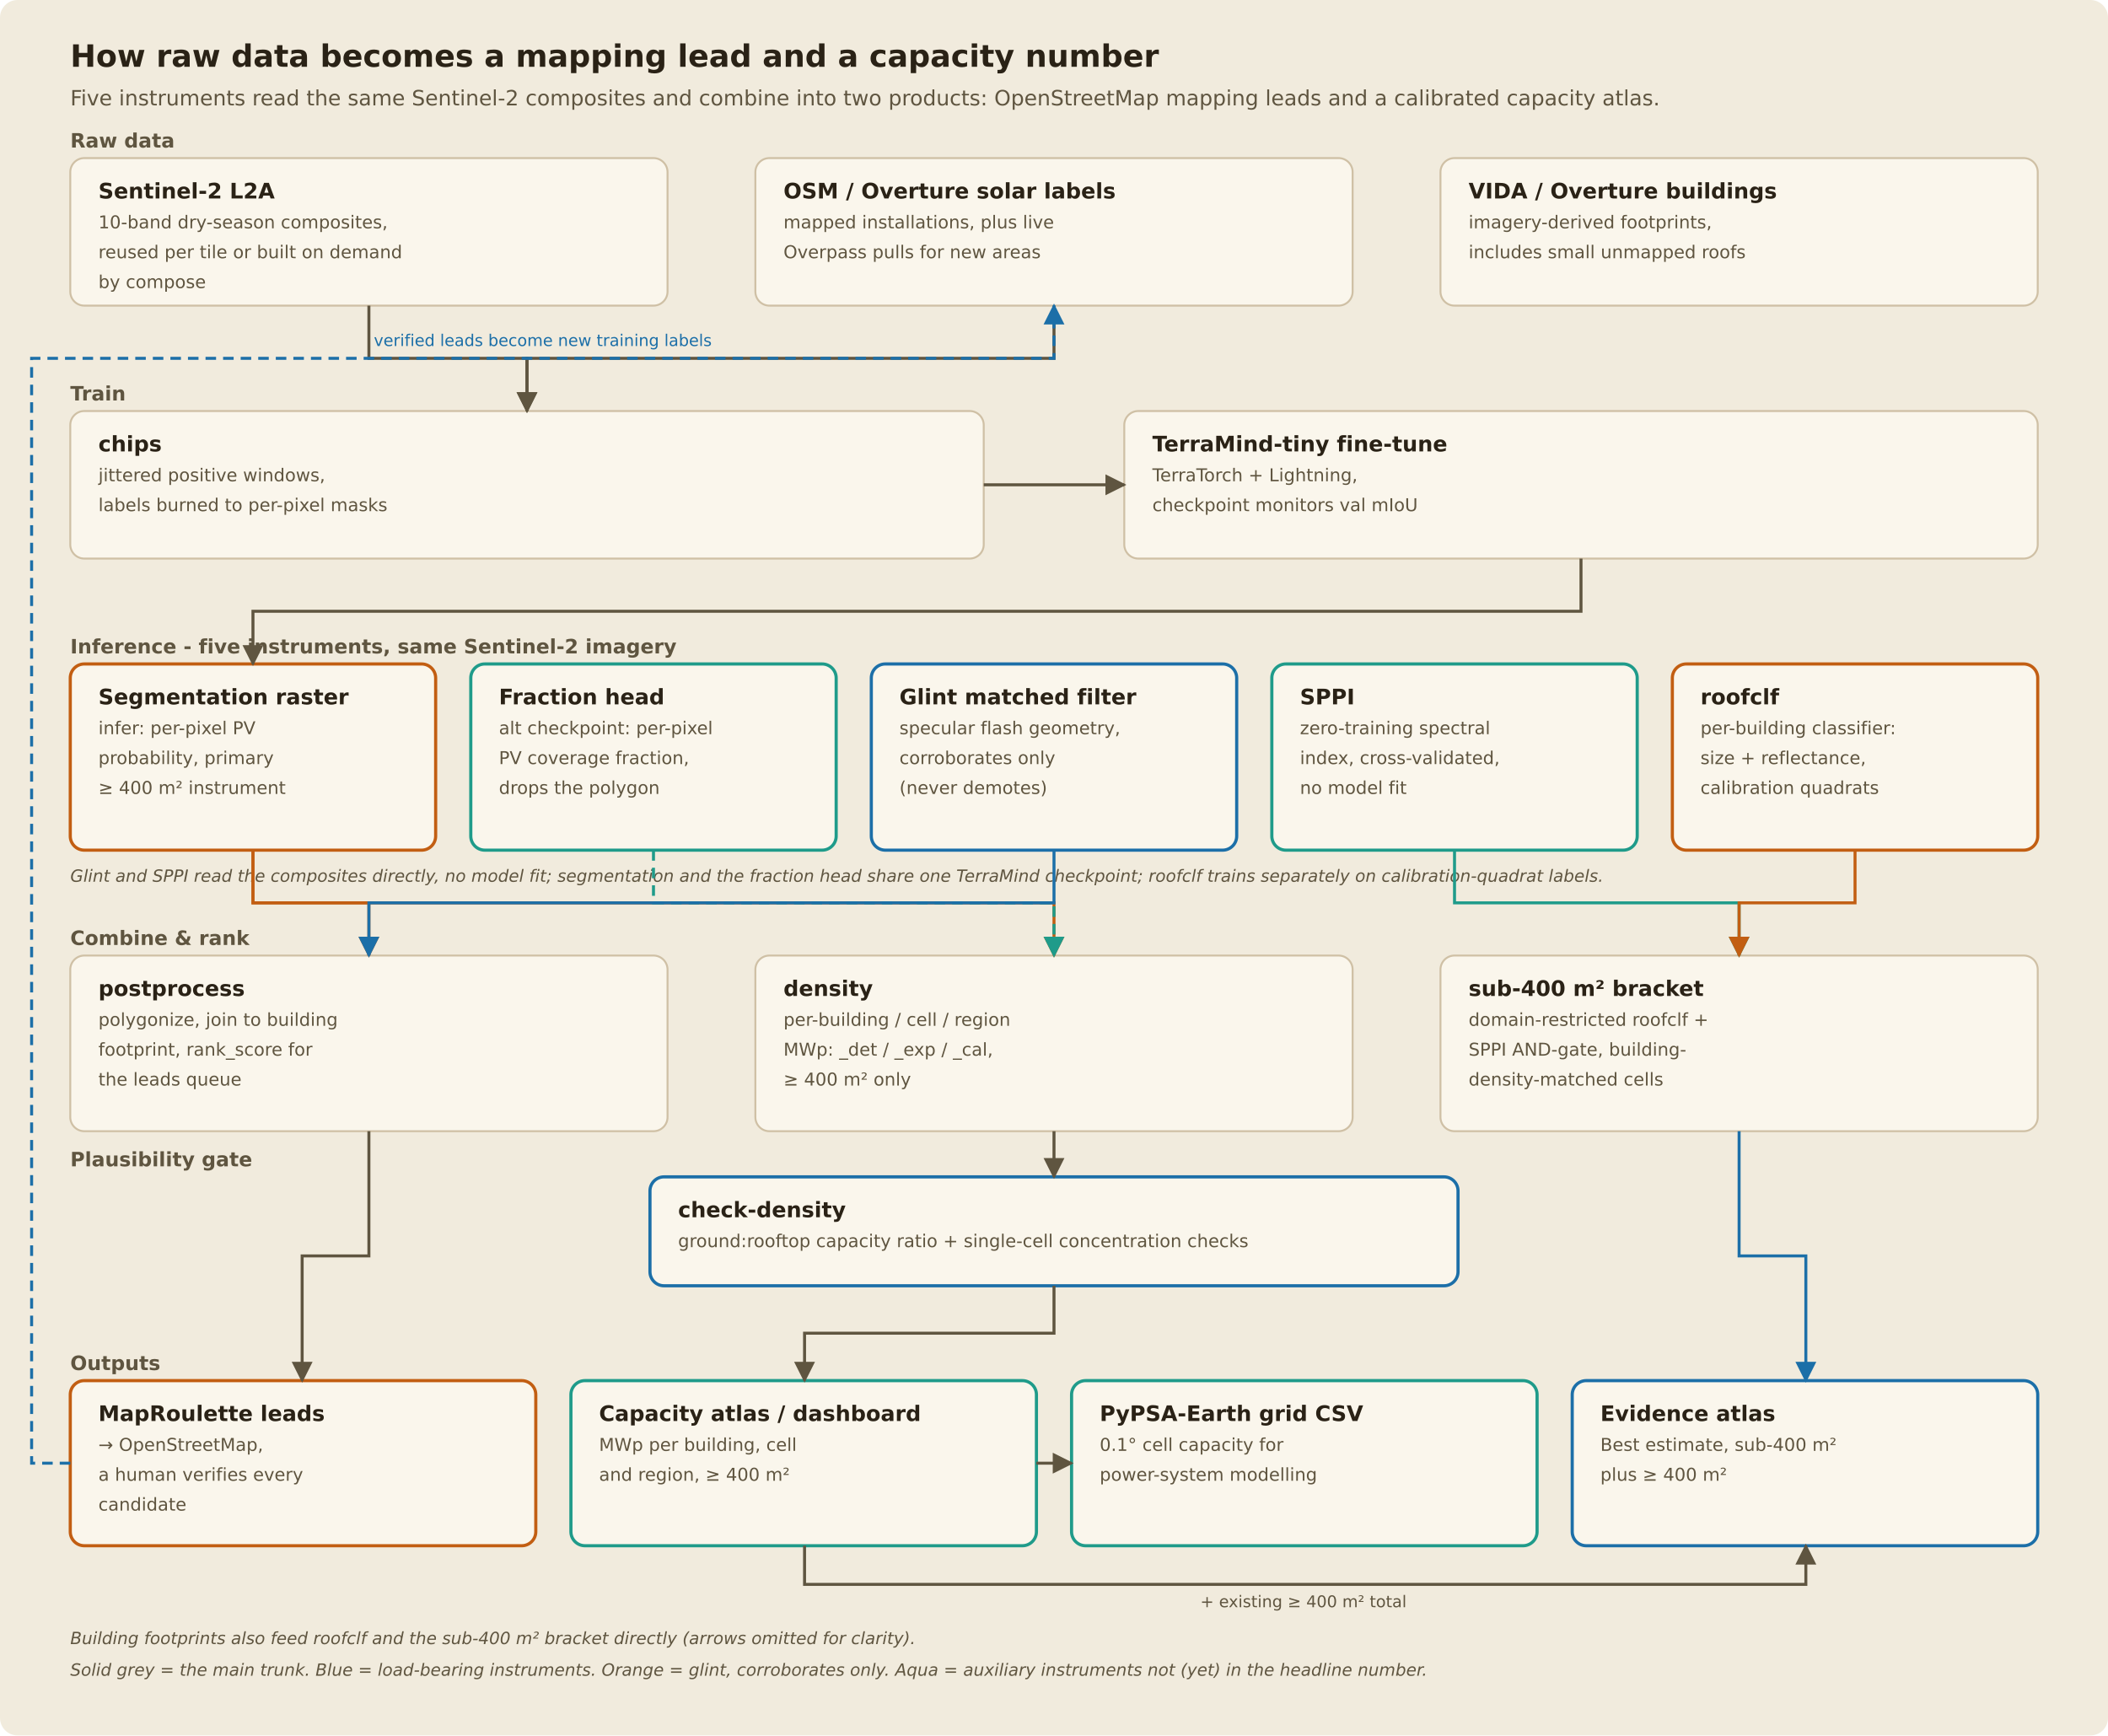
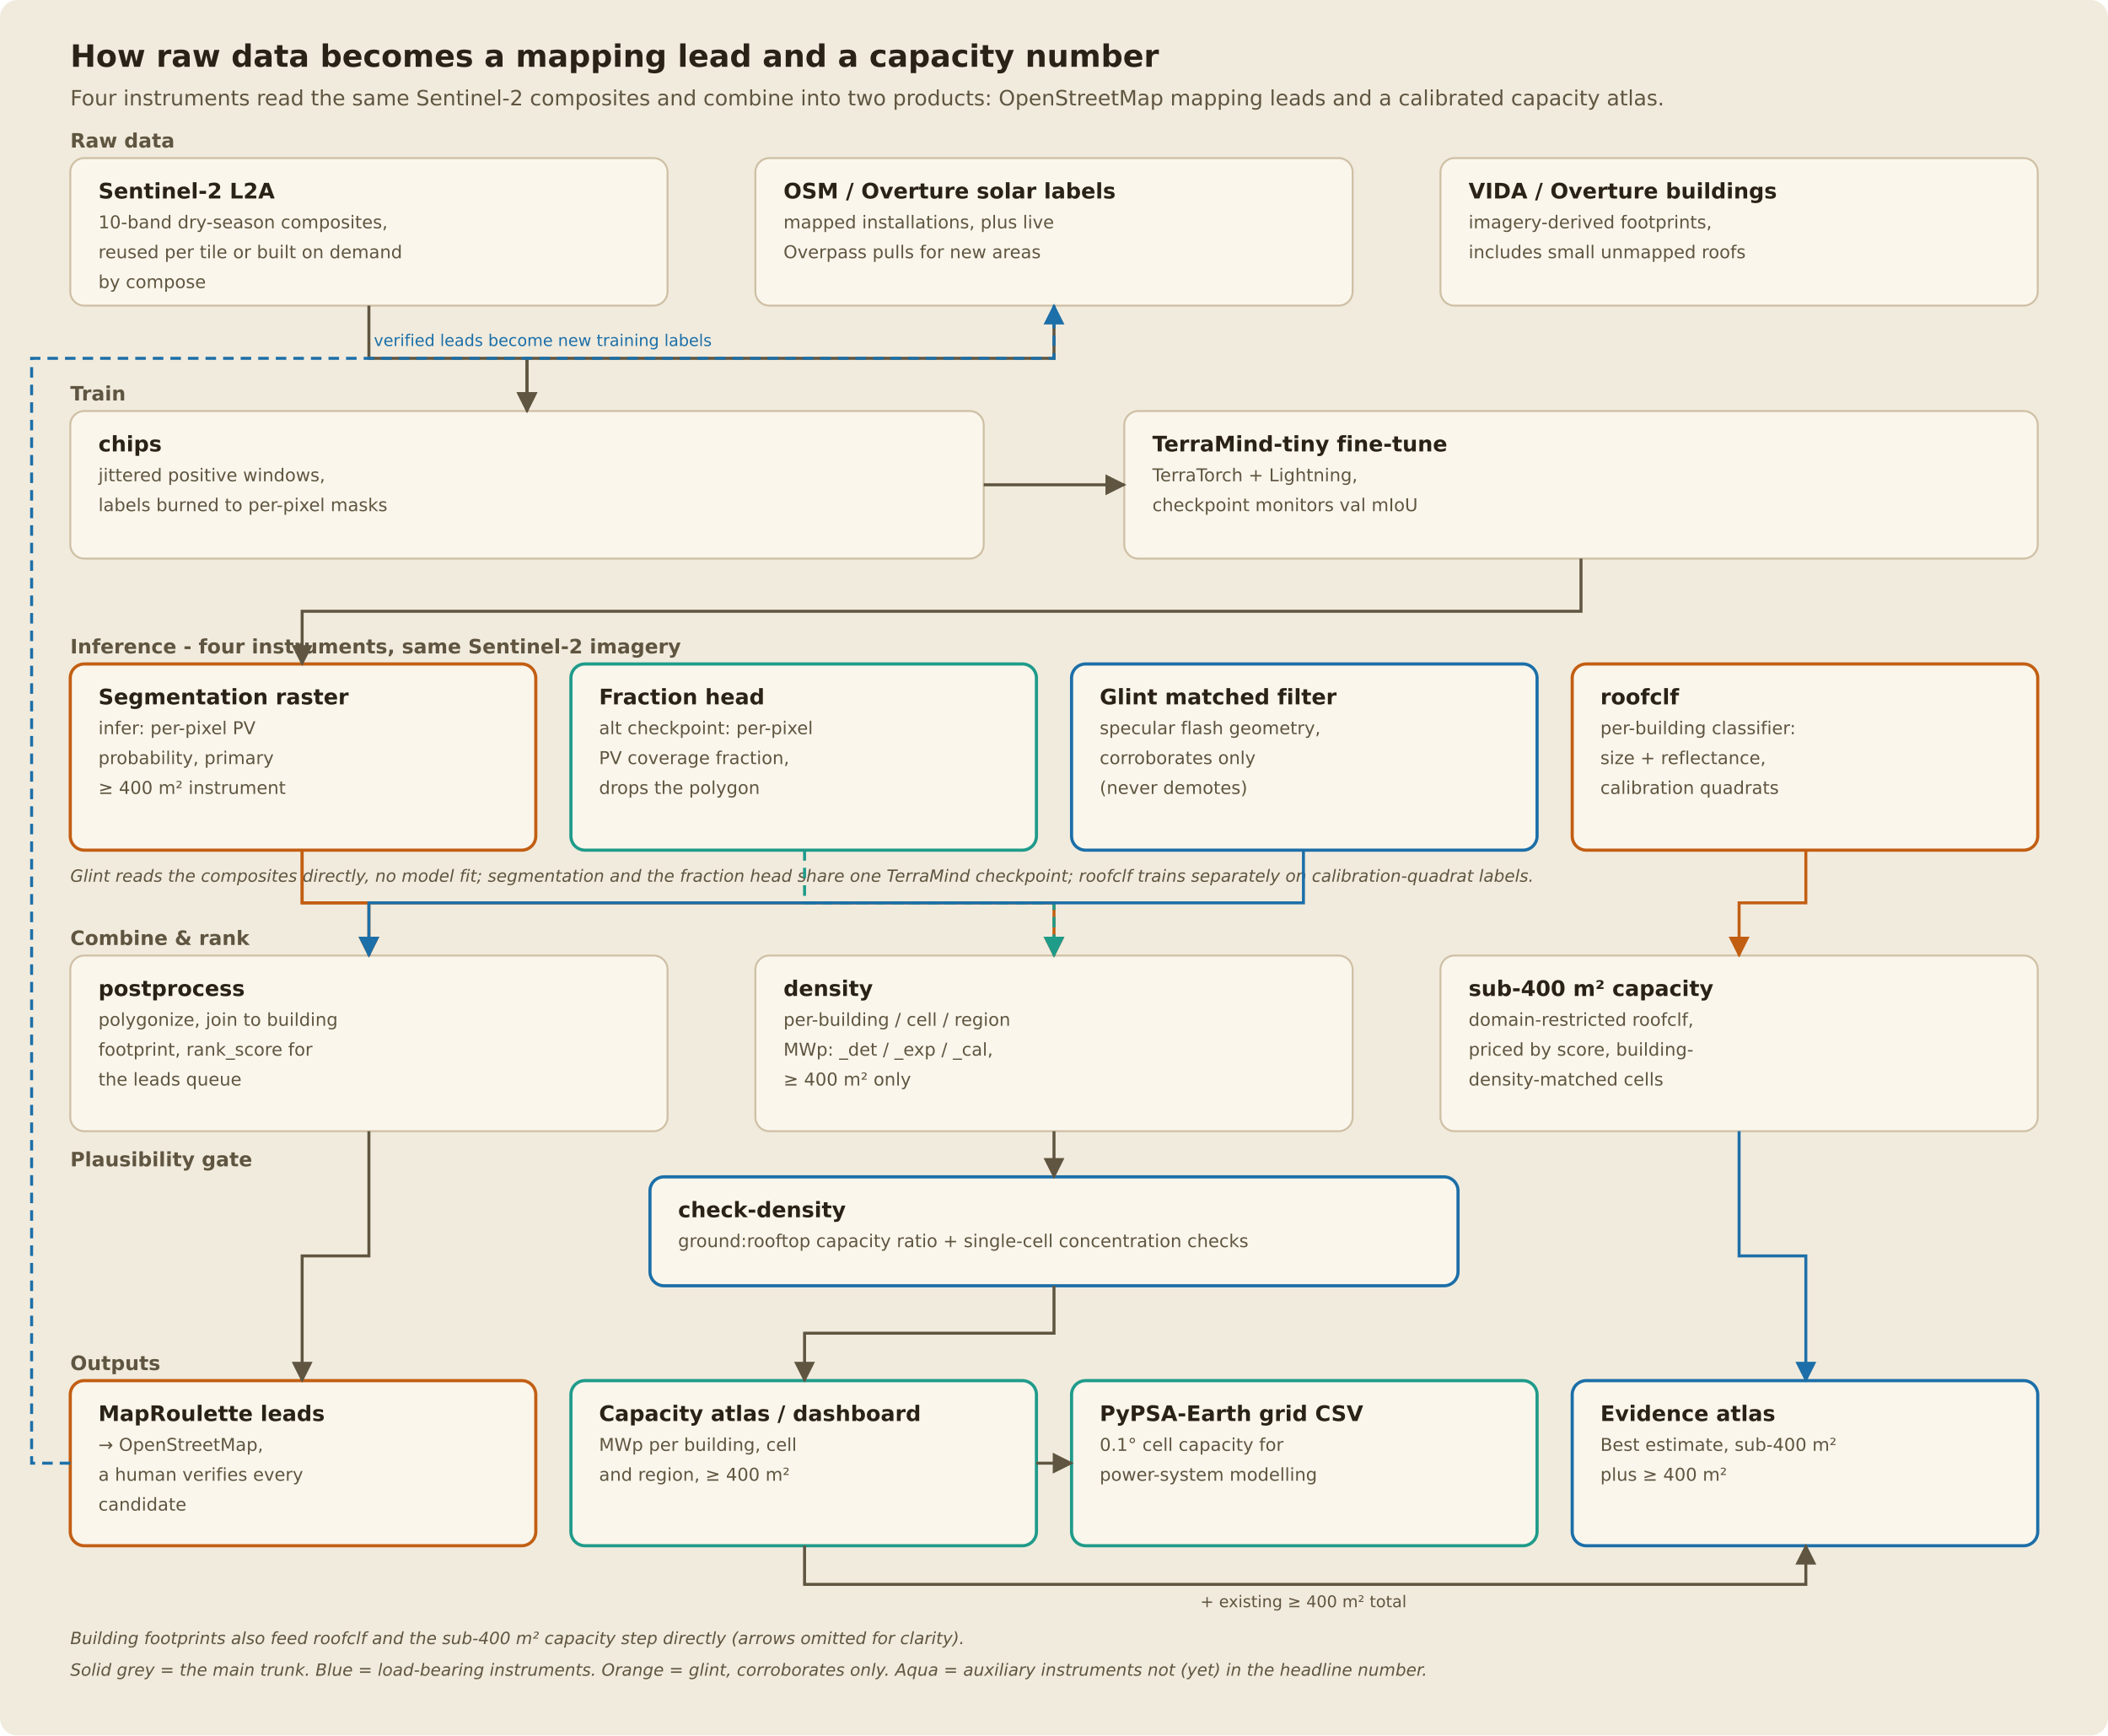
<svg xmlns="http://www.w3.org/2000/svg" width="1200" height="988" viewBox="0 0 1200 988" font-family="DejaVu Sans, system-ui, sans-serif">
  <defs>
    <marker id="ah-5f5540-light" viewBox="0 0 10 10" refX="9" refY="5" markerWidth="7" markerHeight="7" orient="auto-start-reverse">
      <path d="M0,0 L10,5 L0,10 z" fill="#5f5540" />
    </marker>
    <marker id="ah-c25e12-light" viewBox="0 0 10 10" refX="9" refY="5" markerWidth="7" markerHeight="7" orient="auto-start-reverse">
      <path d="M0,0 L10,5 L0,10 z" fill="#c25e12" />
    </marker>
    <marker id="ah-1c6fa8-light" viewBox="0 0 10 10" refX="9" refY="5" markerWidth="7" markerHeight="7" orient="auto-start-reverse">
      <path d="M0,0 L10,5 L0,10 z" fill="#1c6fa8" />
    </marker>
    <marker id="ah-1f9b8a-light" viewBox="0 0 10 10" refX="9" refY="5" markerWidth="7" markerHeight="7" orient="auto-start-reverse">
      <path d="M0,0 L10,5 L0,10 z" fill="#1f9b8a" />
    </marker>
  </defs>
  <rect width="1200" height="988" rx="10" fill="#f1ebdd" />
  <text x="40" y="38" font-size="17.5" font-weight="600" fill="#2a2216">How raw data becomes a mapping lead and a capacity number</text>
-   <text x="40" y="60" font-size="12" fill="#5f5540">Five instruments read the same Sentinel-2 composites and combine into two products: OpenStreetMap mapping leads and a calibrated capacity atlas.</text>
+   <text x="40" y="60" font-size="12" fill="#5f5540">Four instruments read the same Sentinel-2 composites and combine into two products: OpenStreetMap mapping leads and a calibrated capacity atlas.</text>
  <text x="40" y="84" font-size="11.3" font-weight="600" fill="#5f5540">Raw data</text>
  <rect x="40" y="90" width="340" height="84" rx="8" fill="#faf6ec" stroke="#cfc0a5" stroke-width="1.1" />
  <text x="56" y="113" font-size="12.2" font-weight="600" fill="#2a2216">Sentinel-2 L2A</text>
  <text x="56" y="130" font-size="10.1" fill="#5f5540">10-band dry-season composites,</text>
  <text x="56" y="147" font-size="10.1" fill="#5f5540">reused per tile or built on demand</text>
  <text x="56" y="164" font-size="10.1" fill="#5f5540">by compose</text>
  <rect x="430" y="90" width="340" height="84" rx="8" fill="#faf6ec" stroke="#cfc0a5" stroke-width="1.1" />
  <text x="446" y="113" font-size="12.2" font-weight="600" fill="#2a2216">OSM / Overture solar labels</text>
  <text x="446" y="130" font-size="10.1" fill="#5f5540">mapped installations, plus live</text>
  <text x="446" y="147" font-size="10.1" fill="#5f5540">Overpass pulls for new areas</text>
  <rect x="820" y="90" width="340" height="84" rx="8" fill="#faf6ec" stroke="#cfc0a5" stroke-width="1.1" />
  <text x="836" y="113" font-size="12.2" font-weight="600" fill="#2a2216">VIDA / Overture buildings</text>
  <text x="836" y="130" font-size="10.1" fill="#5f5540">imagery-derived footprints,</text>
  <text x="836" y="147" font-size="10.1" fill="#5f5540">includes small unmapped roofs</text>
  <text x="40" y="228" font-size="11.3" font-weight="600" fill="#5f5540">Train</text>
  <rect x="40" y="234" width="520" height="84" rx="8" fill="#faf6ec" stroke="#cfc0a5" stroke-width="1.1" />
  <text x="56" y="257" font-size="12.2" font-weight="600" fill="#2a2216">chips</text>
  <text x="56" y="274" font-size="10.1" fill="#5f5540">jittered positive windows,</text>
  <text x="56" y="291" font-size="10.1" fill="#5f5540">labels burned to per-pixel masks</text>
  <rect x="640" y="234" width="520" height="84" rx="8" fill="#faf6ec" stroke="#cfc0a5" stroke-width="1.1" />
  <text x="656" y="257" font-size="12.2" font-weight="600" fill="#2a2216">TerraMind-tiny fine-tune</text>
  <text x="656" y="274" font-size="10.1" fill="#5f5540">TerraTorch + Lightning,</text>
  <text x="656" y="291" font-size="10.1" fill="#5f5540">checkpoint monitors val mIoU</text>
-   <text x="40" y="372" font-size="11.3" font-weight="600" fill="#5f5540">Inference - five instruments, same Sentinel-2 imagery</text>
-   <rect x="40" y="378" width="208" height="106" rx="8" fill="#faf6ec" stroke="#c25e12" stroke-width="1.8" />
+   <text x="40" y="372" font-size="11.3" font-weight="600" fill="#5f5540">Inference - four instruments, same Sentinel-2 imagery</text>
+   <rect x="40" y="378" width="265" height="106" rx="8" fill="#faf6ec" stroke="#c25e12" stroke-width="1.8" />
  <text x="56" y="401" font-size="12.2" font-weight="600" fill="#2a2216">Segmentation raster</text>
  <text x="56" y="418" font-size="10.1" fill="#5f5540">infer: per-pixel PV</text>
  <text x="56" y="435" font-size="10.1" fill="#5f5540">probability, primary</text>
  <text x="56" y="452" font-size="10.1" fill="#5f5540">≥ 400 m² instrument</text>
-   <rect x="268" y="378" width="208" height="106" rx="8" fill="#faf6ec" stroke="#1f9b8a" stroke-width="1.8" />
-   <text x="284" y="401" font-size="12.2" font-weight="600" fill="#2a2216">Fraction head</text>
-   <text x="284" y="418" font-size="10.1" fill="#5f5540">alt checkpoint: per-pixel</text>
-   <text x="284" y="435" font-size="10.1" fill="#5f5540">PV coverage fraction,</text>
-   <text x="284" y="452" font-size="10.1" fill="#5f5540">drops the polygon</text>
-   <rect x="496" y="378" width="208" height="106" rx="8" fill="#faf6ec" stroke="#1c6fa8" stroke-width="1.8" />
-   <text x="512" y="401" font-size="12.2" font-weight="600" fill="#2a2216">Glint matched filter</text>
-   <text x="512" y="418" font-size="10.1" fill="#5f5540">specular flash geometry,</text>
-   <text x="512" y="435" font-size="10.1" fill="#5f5540">corroborates only</text>
-   <text x="512" y="452" font-size="10.1" fill="#5f5540">(never demotes)</text>
-   <rect x="724" y="378" width="208" height="106" rx="8" fill="#faf6ec" stroke="#1f9b8a" stroke-width="1.8" />
-   <text x="740" y="401" font-size="12.2" font-weight="600" fill="#2a2216">SPPI</text>
-   <text x="740" y="418" font-size="10.1" fill="#5f5540">zero-training spectral</text>
-   <text x="740" y="435" font-size="10.1" fill="#5f5540">index, cross-validated,</text>
-   <text x="740" y="452" font-size="10.1" fill="#5f5540">no model fit</text>
-   <rect x="952" y="378" width="208" height="106" rx="8" fill="#faf6ec" stroke="#c25e12" stroke-width="1.8" />
-   <text x="968" y="401" font-size="12.2" font-weight="600" fill="#2a2216">roofclf</text>
-   <text x="968" y="418" font-size="10.1" fill="#5f5540">per-building classifier:</text>
-   <text x="968" y="435" font-size="10.1" fill="#5f5540">size + reflectance,</text>
-   <text x="968" y="452" font-size="10.1" fill="#5f5540">calibration quadrats</text>
-   <text x="40" y="502" font-size="9.6" font-style="italic" fill="#5f5540">Glint and SPPI read the composites directly, no model fit; segmentation and the fraction head share one TerraMind checkpoint; roofclf trains separately on calibration-quadrat labels.</text>
+   <rect x="325" y="378" width="265" height="106" rx="8" fill="#faf6ec" stroke="#1f9b8a" stroke-width="1.8" />
+   <text x="341" y="401" font-size="12.2" font-weight="600" fill="#2a2216">Fraction head</text>
+   <text x="341" y="418" font-size="10.1" fill="#5f5540">alt checkpoint: per-pixel</text>
+   <text x="341" y="435" font-size="10.1" fill="#5f5540">PV coverage fraction,</text>
+   <text x="341" y="452" font-size="10.1" fill="#5f5540">drops the polygon</text>
+   <rect x="610" y="378" width="265" height="106" rx="8" fill="#faf6ec" stroke="#1c6fa8" stroke-width="1.8" />
+   <text x="626" y="401" font-size="12.2" font-weight="600" fill="#2a2216">Glint matched filter</text>
+   <text x="626" y="418" font-size="10.1" fill="#5f5540">specular flash geometry,</text>
+   <text x="626" y="435" font-size="10.1" fill="#5f5540">corroborates only</text>
+   <text x="626" y="452" font-size="10.1" fill="#5f5540">(never demotes)</text>
+   <rect x="895" y="378" width="265" height="106" rx="8" fill="#faf6ec" stroke="#c25e12" stroke-width="1.8" />
+   <text x="911" y="401" font-size="12.2" font-weight="600" fill="#2a2216">roofclf</text>
+   <text x="911" y="418" font-size="10.1" fill="#5f5540">per-building classifier:</text>
+   <text x="911" y="435" font-size="10.1" fill="#5f5540">size + reflectance,</text>
+   <text x="911" y="452" font-size="10.1" fill="#5f5540">calibration quadrats</text>
+   <text x="40" y="502" font-size="9.6" font-style="italic" fill="#5f5540">Glint reads the composites directly, no model fit; segmentation and the fraction head share one TerraMind checkpoint; roofclf trains separately on calibration-quadrat labels.</text>
  <text x="40" y="538" font-size="11.3" font-weight="600" fill="#5f5540">Combine &amp; rank</text>
  <rect x="40" y="544" width="340" height="100" rx="8" fill="#faf6ec" stroke="#cfc0a5" stroke-width="1.1" />
  <text x="56" y="567" font-size="12.2" font-weight="600" fill="#2a2216">postprocess</text>
  <text x="56" y="584" font-size="10.1" fill="#5f5540">polygonize, join to building</text>
  <text x="56" y="601" font-size="10.1" fill="#5f5540">footprint, rank_score for</text>
  <text x="56" y="618" font-size="10.1" fill="#5f5540">the leads queue</text>
  <rect x="430" y="544" width="340" height="100" rx="8" fill="#faf6ec" stroke="#cfc0a5" stroke-width="1.1" />
  <text x="446" y="567" font-size="12.2" font-weight="600" fill="#2a2216">density</text>
  <text x="446" y="584" font-size="10.1" fill="#5f5540">per-building / cell / region</text>
  <text x="446" y="601" font-size="10.1" fill="#5f5540">MWp: _det / _exp / _cal,</text>
  <text x="446" y="618" font-size="10.1" fill="#5f5540">≥ 400 m² only</text>
  <rect x="820" y="544" width="340" height="100" rx="8" fill="#faf6ec" stroke="#cfc0a5" stroke-width="1.1" />
-   <text x="836" y="567" font-size="12.2" font-weight="600" fill="#2a2216">sub-400 m² bracket</text>
-   <text x="836" y="584" font-size="10.1" fill="#5f5540">domain-restricted roofclf +</text>
-   <text x="836" y="601" font-size="10.1" fill="#5f5540">SPPI AND-gate, building-</text>
+   <text x="836" y="567" font-size="12.2" font-weight="600" fill="#2a2216">sub-400 m² capacity</text>
+   <text x="836" y="584" font-size="10.1" fill="#5f5540">domain-restricted roofclf,</text>
+   <text x="836" y="601" font-size="10.1" fill="#5f5540">priced by score, building-</text>
  <text x="836" y="618" font-size="10.1" fill="#5f5540">density-matched cells</text>
  <text x="40" y="664" font-size="11.3" font-weight="600" fill="#5f5540">Plausibility gate</text>
  <rect x="370" y="670" width="460" height="62" rx="8" fill="#faf6ec" stroke="#1c6fa8" stroke-width="1.8" />
  <text x="386" y="693" font-size="12.2" font-weight="600" fill="#2a2216">check-density</text>
  <text x="386" y="710" font-size="10.1" fill="#5f5540">ground:rooftop capacity ratio + single-cell concentration checks</text>
  <text x="40" y="780" font-size="11.3" font-weight="600" fill="#5f5540">Outputs</text>
  <rect x="40" y="786" width="265" height="94" rx="8" fill="#faf6ec" stroke="#c25e12" stroke-width="1.8" />
  <text x="56" y="809" font-size="12.2" font-weight="600" fill="#2a2216">MapRoulette leads</text>
  <text x="56" y="826" font-size="10.1" fill="#5f5540">→ OpenStreetMap,</text>
  <text x="56" y="843" font-size="10.1" fill="#5f5540">a human verifies every</text>
  <text x="56" y="860" font-size="10.1" fill="#5f5540">candidate</text>
  <rect x="325" y="786" width="265" height="94" rx="8" fill="#faf6ec" stroke="#1f9b8a" stroke-width="1.8" />
  <text x="341" y="809" font-size="12.2" font-weight="600" fill="#2a2216">Capacity atlas / dashboard</text>
  <text x="341" y="826" font-size="10.1" fill="#5f5540">MWp per building, cell</text>
  <text x="341" y="843" font-size="10.1" fill="#5f5540">and region, ≥ 400 m²</text>
  <rect x="610" y="786" width="265" height="94" rx="8" fill="#faf6ec" stroke="#1f9b8a" stroke-width="1.8" />
  <text x="626" y="809" font-size="12.2" font-weight="600" fill="#2a2216">PyPSA-Earth grid CSV</text>
  <text x="626" y="826" font-size="10.1" fill="#5f5540">0.1° cell capacity for</text>
  <text x="626" y="843" font-size="10.1" fill="#5f5540">power-system modelling</text>
  <rect x="895" y="786" width="265" height="94" rx="8" fill="#faf6ec" stroke="#1c6fa8" stroke-width="1.8" />
  <text x="911" y="809" font-size="12.2" font-weight="600" fill="#2a2216">Evidence atlas</text>
  <text x="911" y="826" font-size="10.1" fill="#5f5540">Best estimate, sub-400 m²</text>
  <text x="911" y="843" font-size="10.1" fill="#5f5540">plus ≥ 400 m²</text>
-   <text x="40" y="936" font-size="9.6" font-style="italic" fill="#5f5540">Building footprints also feed roofclf and the sub-400 m² bracket directly (arrows omitted for clarity).</text>
+   <text x="40" y="936" font-size="9.6" font-style="italic" fill="#5f5540">Building footprints also feed roofclf and the sub-400 m² capacity step directly (arrows omitted for clarity).</text>
  <text x="40" y="954" font-size="9.6" font-style="italic" fill="#5f5540">Solid grey = the main trunk. Blue = load-bearing instruments. Orange = glint, corroborates only. Aqua = auxiliary instruments not (yet) in the headline number.</text>
  <path d="M210,174 V204 H300 V234" stroke="#5f5540" stroke-width="1.7" fill="none" marker-end="url(#ah-5f5540-light)" />
  <path d="M600,174 V204 H300 V234" stroke="#5f5540" stroke-width="1.7" fill="none" marker-end="url(#ah-5f5540-light)" />
  <path d="M560,276 H640" stroke="#5f5540" stroke-width="1.7" fill="none" marker-end="url(#ah-5f5540-light)" />
-   <path d="M900,318 V348 H144 V378" stroke="#5f5540" stroke-width="1.7" fill="none" marker-end="url(#ah-5f5540-light)" />
-   <path d="M144,484 V514 H210 V544" stroke="#c25e12" stroke-width="1.7" fill="none" marker-end="url(#ah-c25e12-light)" />
-   <path d="M144,484 V514 H600 V544" stroke="#c25e12" stroke-width="1.7" fill="none" marker-end="url(#ah-c25e12-light)" />
-   <path d="M372,484 V514 H600 V544" stroke="#1f9b8a" stroke-width="1.7" fill="none" marker-end="url(#ah-1f9b8a-light)" stroke-dasharray="6,4" />
-   <path d="M600,484 V514 H210 V544" stroke="#1c6fa8" stroke-width="1.7" fill="none" marker-end="url(#ah-1c6fa8-light)" />
-   <path d="M828,484 V514 H990 V544" stroke="#1f9b8a" stroke-width="1.7" fill="none" marker-end="url(#ah-1f9b8a-light)" />
-   <path d="M1056,484 V514 H990 V544" stroke="#c25e12" stroke-width="1.7" fill="none" marker-end="url(#ah-c25e12-light)" />
+   <path d="M900,318 V348 H172 V378" stroke="#5f5540" stroke-width="1.7" fill="none" marker-end="url(#ah-5f5540-light)" />
+   <path d="M172,484 V514 H210 V544" stroke="#c25e12" stroke-width="1.7" fill="none" marker-end="url(#ah-c25e12-light)" />
+   <path d="M172,484 V514 H600 V544" stroke="#c25e12" stroke-width="1.7" fill="none" marker-end="url(#ah-c25e12-light)" />
+   <path d="M458,484 V514 H600 V544" stroke="#1f9b8a" stroke-width="1.7" fill="none" marker-end="url(#ah-1f9b8a-light)" stroke-dasharray="6,4" />
+   <path d="M742,484 V514 H210 V544" stroke="#1c6fa8" stroke-width="1.7" fill="none" marker-end="url(#ah-1c6fa8-light)" />
+   <path d="M1028,484 V514 H990 V544" stroke="#c25e12" stroke-width="1.7" fill="none" marker-end="url(#ah-c25e12-light)" />
  <path d="M210,644 V715 H172 V786" stroke="#5f5540" stroke-width="1.7" fill="none" marker-end="url(#ah-5f5540-light)" />
  <path d="M600,644 V657 H600 V670" stroke="#5f5540" stroke-width="1.7" fill="none" marker-end="url(#ah-5f5540-light)" />
  <path d="M600,732 V759 H458 V786" stroke="#5f5540" stroke-width="1.7" fill="none" marker-end="url(#ah-5f5540-light)" />
  <path d="M590,833 H610" stroke="#5f5540" stroke-width="1.7" fill="none" marker-end="url(#ah-5f5540-light)" />
  <path d="M458,880 V902 H1028 V880" stroke="#5f5540" stroke-width="1.7" fill="none" marker-end="url(#ah-5f5540-light)" />
  <text x="742" y="915" font-size="9.2" fill="#5f5540" text-anchor="middle">+ existing ≥ 400 m² total</text>
  <path d="M990,644 V715 H1028 V786" stroke="#1c6fa8" stroke-width="1.7" fill="none" marker-end="url(#ah-1c6fa8-light)" />
  <path d="M40,833 H18 V204 H600 V174" stroke="#1c6fa8" stroke-width="1.7" fill="none" marker-end="url(#ah-1c6fa8-light)" stroke-dasharray="6,4" />
  <text x="309" y="197" font-size="9.2" fill="#1c6fa8" text-anchor="middle">verified leads become new training labels</text>
</svg>
